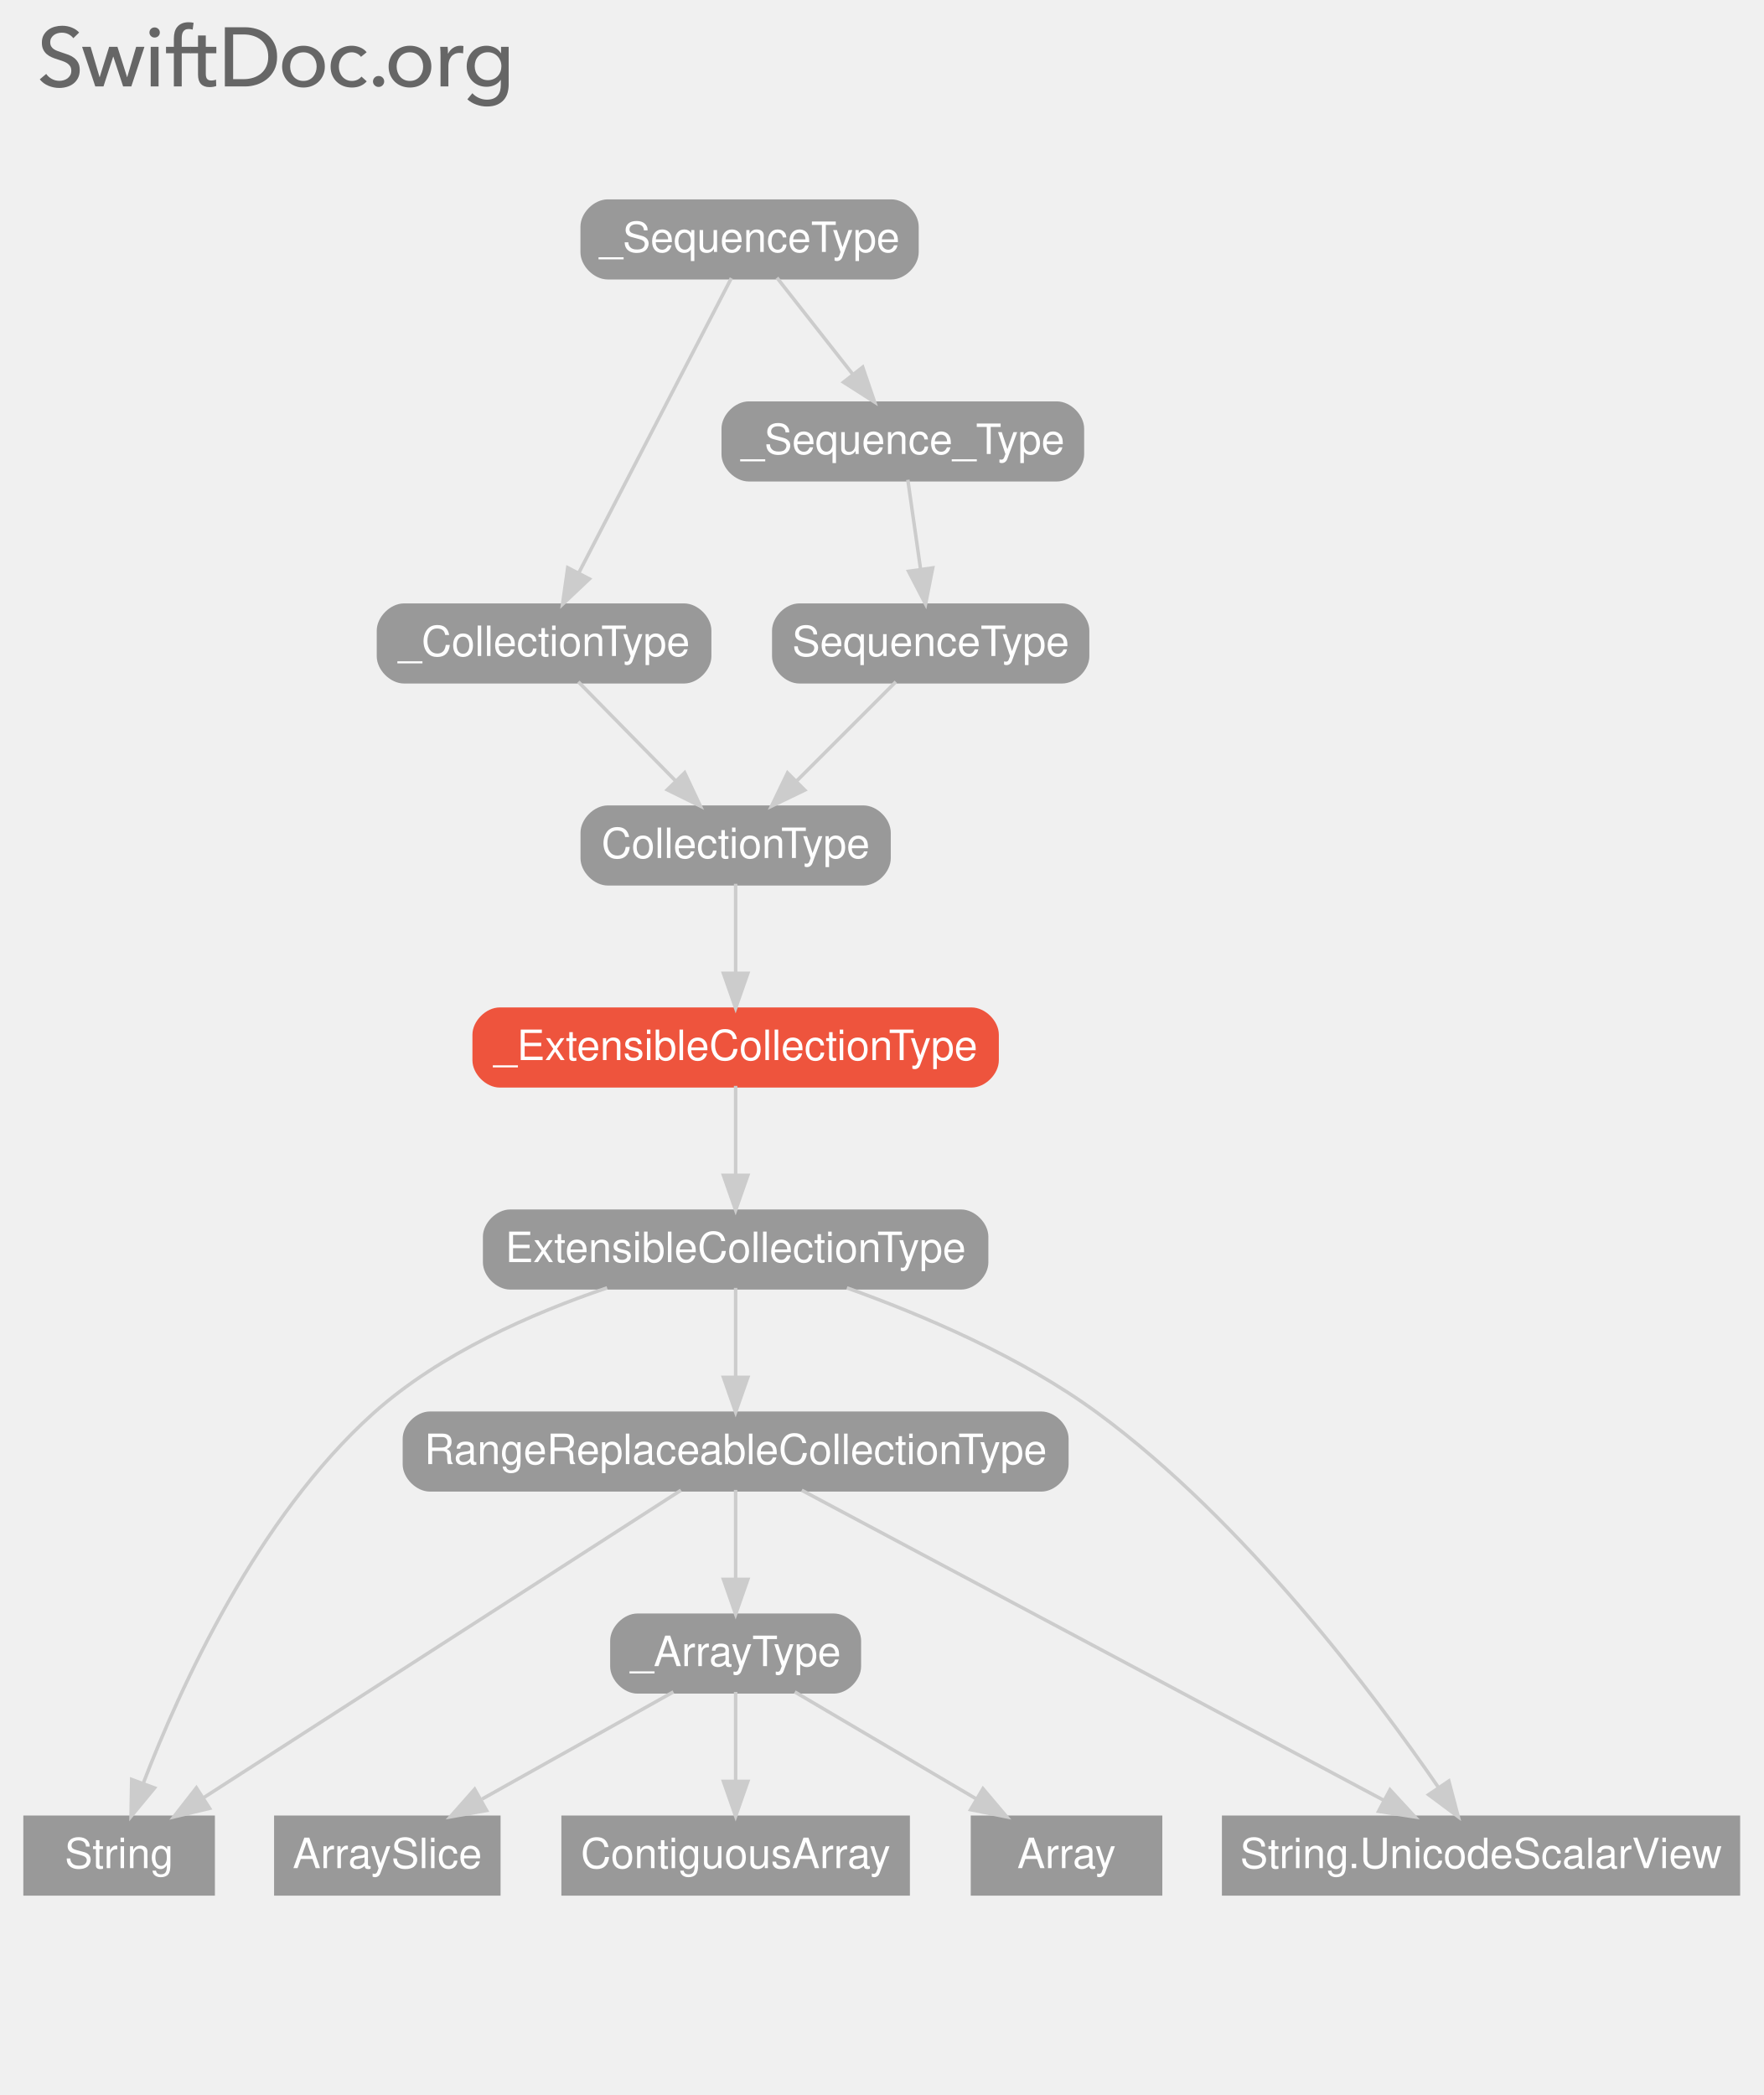
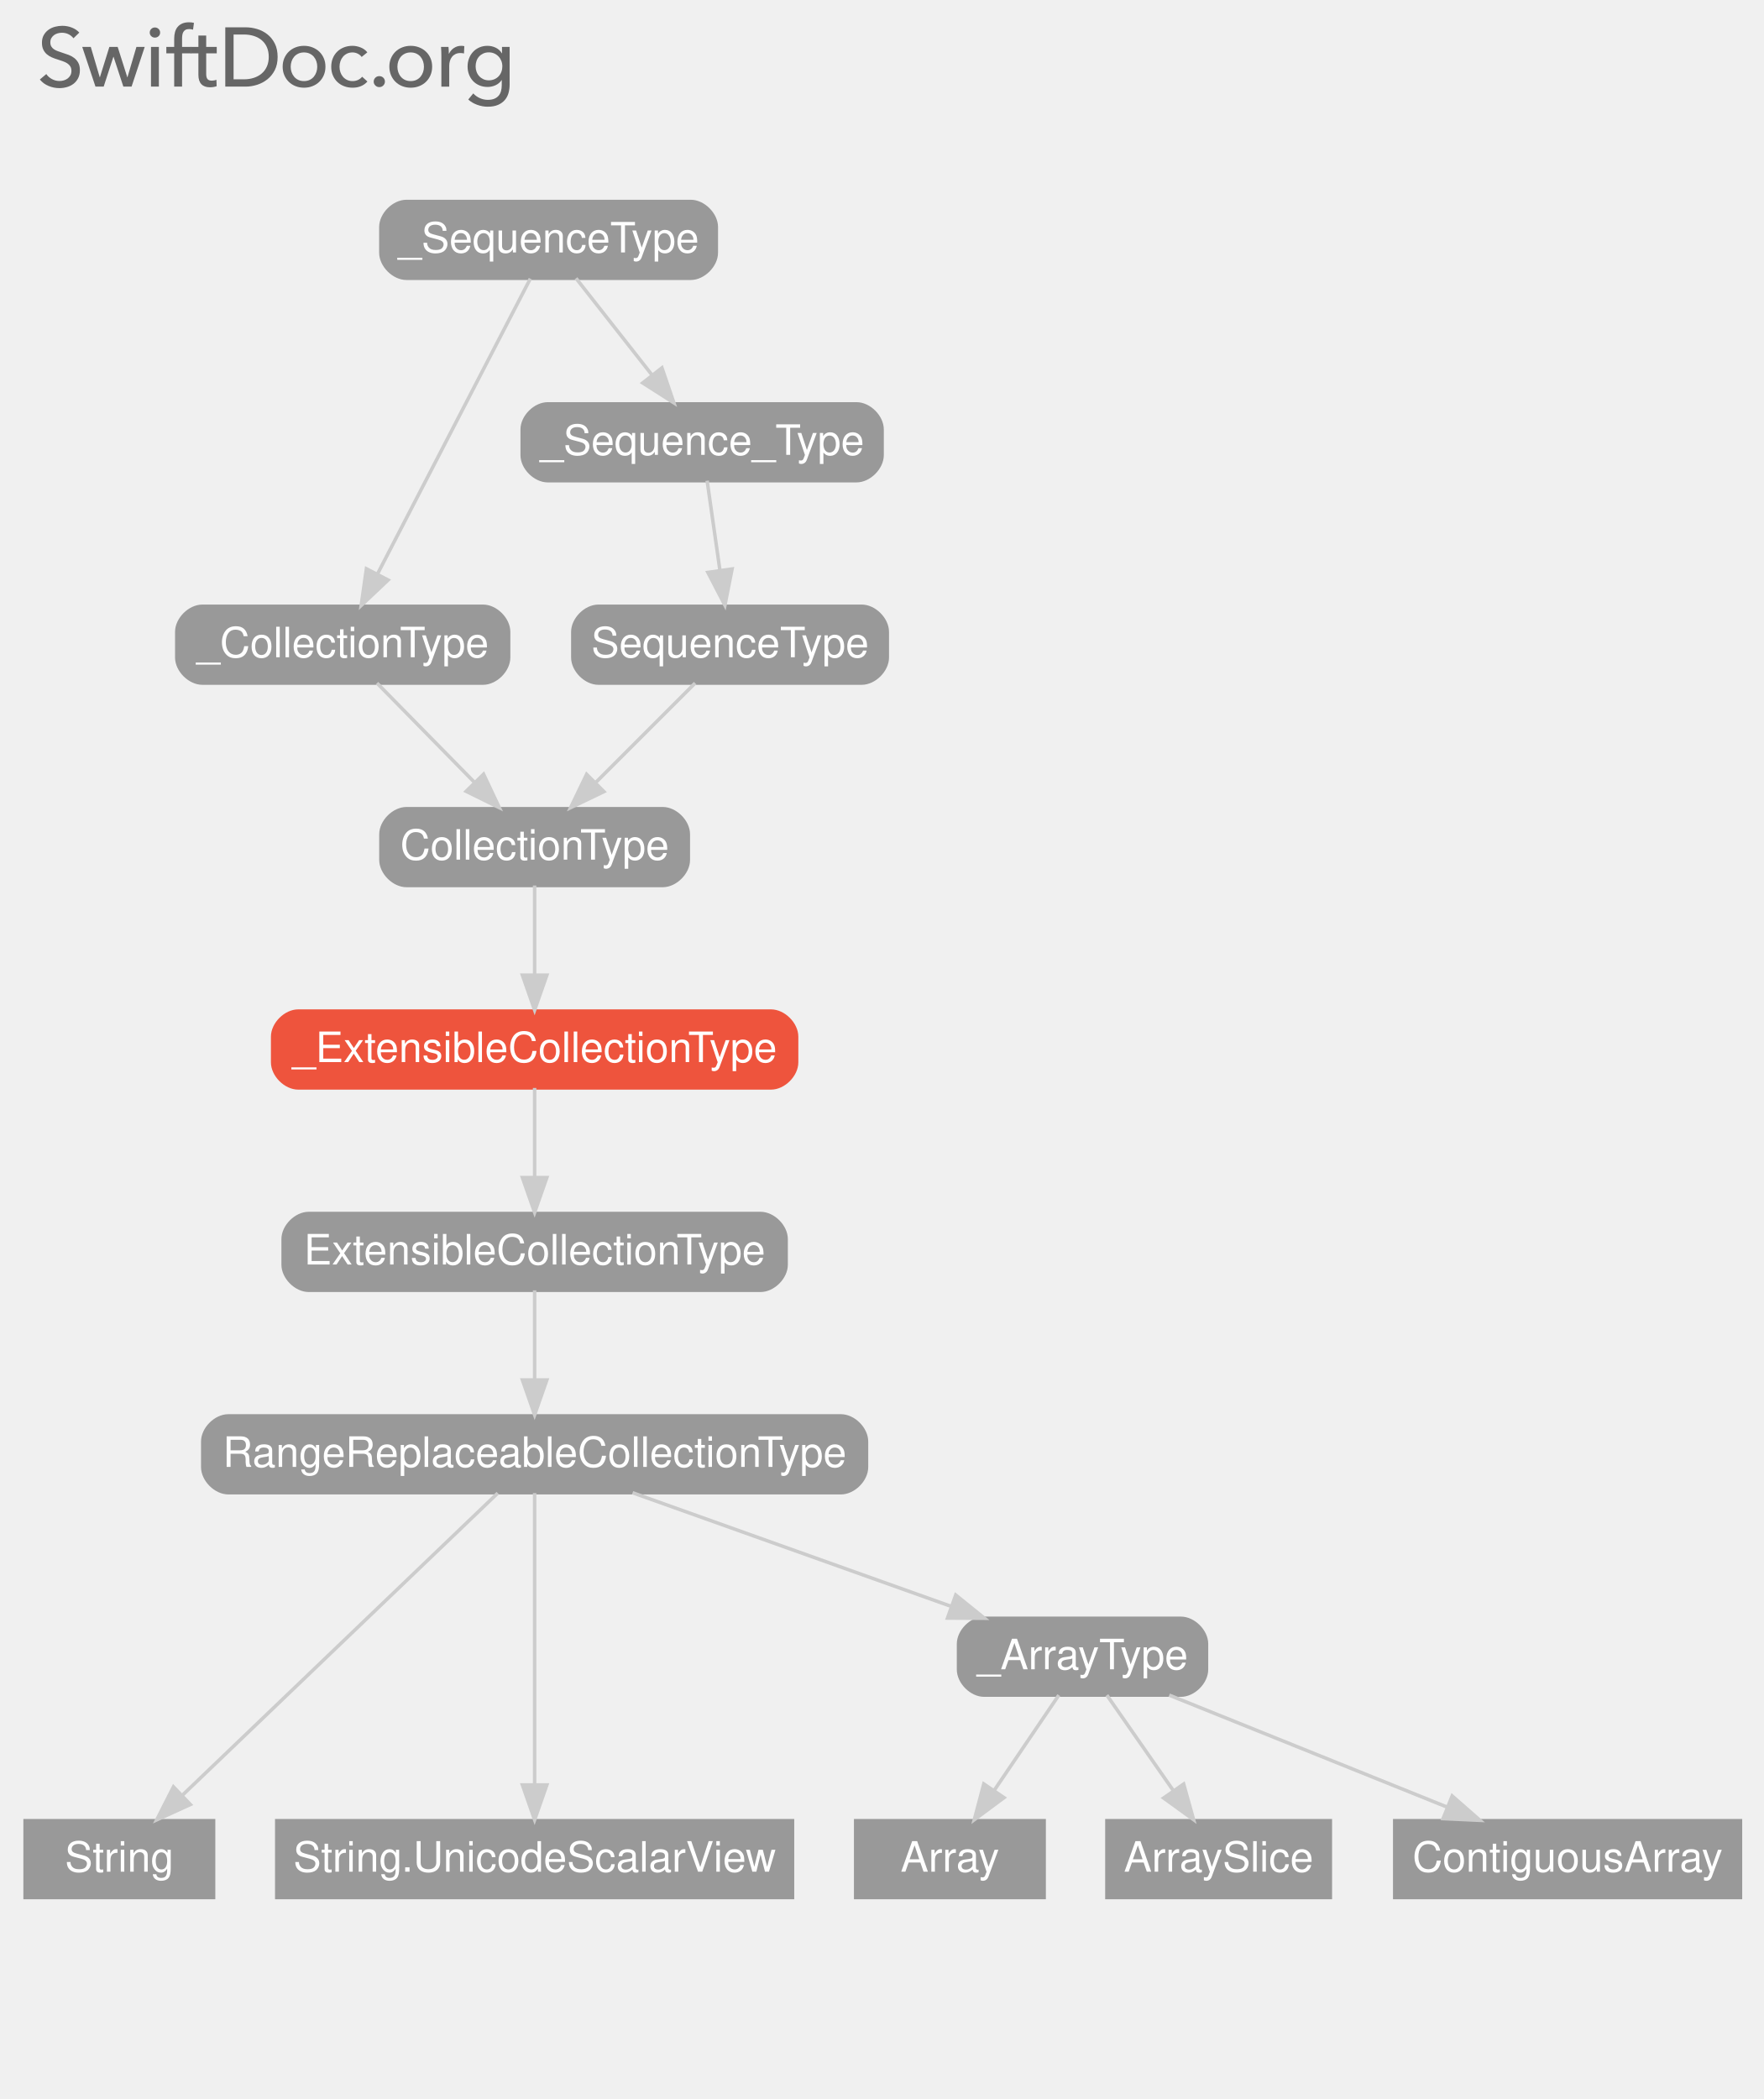
- <svg xmlns="http://www.w3.org/2000/svg" xmlns:xlink="http://www.w3.org/1999/xlink" width="506pt" height="601pt" viewBox="0.00 0.00 506.40 601.20">
+ <svg xmlns="http://www.w3.org/2000/svg" xmlns:xlink="http://www.w3.org/1999/xlink" width="505pt" height="601pt" viewBox="0.00 0.00 505.40 601.20">
  <g id="graph0" class="graph" transform="scale(1 1) rotate(0) translate(7.2 543.6)">
    <g transform="translate(0 -543.6)">
      <g>
        <path fill="#666666" d="M13.846,10.832c-0.336-0.464-0.792-0.844-1.368-1.14s-1.224-0.444-1.944-0.444         c-0.384,0-0.772,0.052-1.164,0.156C8.977,9.509,8.622,9.677,8.301,9.908c-0.32,0.232-0.58,0.52-0.78,0.864         c-0.2,0.344-0.3,0.756-0.3,1.236c0,0.464,0.092,0.852,0.276,1.164c0.184,0.312,0.432,0.576,0.744,0.792s0.68,0.4,1.104,0.552         c0.423,0.152,0.876,0.309,1.356,0.468c0.576,0.177,1.16,0.376,1.752,0.601c0.592,0.224,1.128,0.52,1.608,0.888         s0.872,0.828,1.176,1.38s0.456,1.252,0.456,2.101c0,0.88-0.164,1.644-0.492,2.292c-0.328,0.647-0.765,1.184-1.308,1.607         c-0.544,0.424-1.172,0.74-1.884,0.948s-1.444,0.312-2.196,0.312c-1.072,0-2.108-0.208-3.108-0.624         c-1-0.415-1.828-1.031-2.484-1.848l1.848-1.56c0.4,0.592,0.936,1.071,1.608,1.439c0.672,0.368,1.399,0.552,2.184,0.552         c0.4,0,0.8-0.056,1.2-0.168c0.4-0.111,0.764-0.288,1.092-0.527c0.328-0.24,0.596-0.54,0.804-0.9         c0.208-0.36,0.312-0.796,0.312-1.308s-0.108-0.94-0.324-1.284c-0.216-0.344-0.508-0.636-0.876-0.876s-0.796-0.444-1.284-0.612         c-0.488-0.168-1.004-0.34-1.548-0.516c-0.544-0.16-1.08-0.356-1.608-0.588c-0.528-0.232-1-0.528-1.416-0.889         c-0.416-0.359-0.752-0.804-1.008-1.332c-0.256-0.527-0.384-1.184-0.384-1.968c0-0.848,0.172-1.576,0.516-2.184         c0.344-0.608,0.792-1.112,1.344-1.512c0.552-0.4,1.176-0.692,1.872-0.876c0.696-0.184,1.396-0.276,2.1-0.276         c0.992,0,1.92,0.176,2.784,0.528c0.864,0.352,1.56,0.824,2.088,1.416L13.846,10.832z" />
        <path fill="#666666" d="M18.813,13.304l2.568,8.688h0.048l2.712-8.688h2.376l2.76,8.688h0.048l2.568-8.688h2.376L30.501,24.68         h-2.352l-2.808-8.544h-0.048l-2.784,8.544h-2.352l-3.792-11.376H18.813z" />
        <path fill="#666666" d="M38.685,9.2c0,0.416-0.147,0.76-0.44,1.032c-0.294,0.272-0.647,0.408-1.06,0.408s-0.762-0.14-1.047-0.42         c-0.286-0.28-0.429-0.62-0.429-1.02c0-0.416,0.143-0.764,0.429-1.044c0.286-0.28,0.635-0.42,1.047-0.42s0.766,0.14,1.06,0.42         C38.538,8.437,38.685,8.784,38.685,9.2z M38.325,24.68h-2.256V13.304h2.256V24.68z" />
        <path fill="#666666" d="M47.613,15.152h-2.64v9.528h-2.256v-9.528h-2.256v-1.848h2.256v-2.376c0-0.672,0.076-1.292,0.228-1.86         c0.152-0.568,0.4-1.06,0.744-1.476c0.344-0.416,0.784-0.744,1.32-0.984c0.536-0.24,1.188-0.36,1.956-0.36         c0.544,0,1.016,0.056,1.416,0.168l-0.264,1.944c-0.176-0.048-0.352-0.088-0.528-0.12c-0.176-0.032-0.376-0.048-0.6-0.048         c-0.432,0-0.78,0.076-1.044,0.228c-0.264,0.152-0.468,0.356-0.612,0.612s-0.24,0.548-0.288,0.876         c-0.048,0.328-0.072,0.668-0.072,1.02v2.376h2.64V15.152z" />
        <path fill="#666666" d="M54.909,15.152h-3.024v5.91c0,0.687,0.128,1.177,0.384,1.472c0.256,0.295,0.664,0.442,1.224,0.442         c0.208,0,0.432-0.021,0.672-0.065c0.24-0.044,0.456-0.11,0.648-0.198l0.072,1.848c-0.272,0.096-0.572,0.172-0.9,0.229         c-0.328,0.056-0.668,0.084-1.02,0.084c-1.072,0-1.892-0.296-2.46-0.889c-0.568-0.592-0.852-1.479-0.852-2.664v-6.168h-2.184         v-1.848h2.184V10.04h2.232v3.264h3.024V15.152z" />
        <path fill="#666666" d="M57.356,7.688h5.832c1.088,0,2.176,0.16,3.264,0.48c1.088,0.32,2.072,0.824,2.952,1.512         s1.592,1.568,2.136,2.64c0.544,1.072,0.816,2.36,0.816,3.864c0,1.456-0.272,2.716-0.816,3.78s-1.256,1.943-2.136,2.64         s-1.864,1.216-2.952,1.561c-1.088,0.344-2.176,0.516-3.264,0.516h-5.832V7.688z M59.732,22.593h2.976         c1.024,0,1.972-0.145,2.844-0.432c0.872-0.288,1.624-0.704,2.256-1.248c0.632-0.544,1.124-1.216,1.476-2.017         c0.352-0.8,0.528-1.704,0.528-2.712c0-1.056-0.176-1.983-0.528-2.784c-0.353-0.8-0.844-1.468-1.476-2.004         c-0.632-0.536-1.384-0.944-2.256-1.224s-1.82-0.42-2.844-0.42h-2.976V22.593z" />
        <path fill="#666666" d="M86.06,18.969c0,0.88-0.156,1.688-0.468,2.424c-0.312,0.736-0.744,1.372-1.296,1.908         c-0.552,0.536-1.204,0.952-1.956,1.248c-0.752,0.296-1.56,0.443-2.424,0.443c-0.864,0-1.672-0.147-2.424-0.443         c-0.752-0.296-1.4-0.712-1.944-1.248c-0.544-0.536-0.972-1.172-1.284-1.908c-0.312-0.735-0.468-1.544-0.468-2.424         s0.156-1.684,0.468-2.412c0.312-0.728,0.74-1.356,1.284-1.884c0.543-0.528,1.191-0.939,1.944-1.236         c0.752-0.296,1.56-0.444,2.424-0.444c0.864,0,1.672,0.148,2.424,0.444c0.752,0.297,1.404,0.708,1.956,1.236         c0.552,0.527,0.984,1.156,1.296,1.884C85.904,17.285,86.06,18.089,86.06,18.969z M83.708,18.98c0-0.542-0.084-1.061-0.252-1.556         c-0.169-0.494-0.414-0.929-0.734-1.304s-0.718-0.674-1.192-0.897s-1.015-0.335-1.625-0.335c-0.61,0-1.152,0.111-1.625,0.335         c-0.474,0.224-0.871,0.522-1.191,0.897c-0.321,0.375-0.566,0.81-0.734,1.304C76.184,17.92,76.1,18.438,76.1,18.98         c0,0.543,0.084,1.062,0.253,1.556c0.168,0.495,0.413,0.934,0.734,1.316c0.321,0.383,0.718,0.686,1.191,0.909         c0.473,0.224,1.015,0.335,1.625,0.335c0.61,0,1.151-0.111,1.625-0.335s0.871-0.526,1.192-0.909s0.565-0.821,0.734-1.316         C83.624,20.042,83.708,19.523,83.708,18.98z" />
        <path fill="#666666" d="M96.428,16.184c-0.24-0.368-0.6-0.676-1.08-0.924s-0.992-0.372-1.536-0.372         c-0.592,0-1.116,0.112-1.572,0.336c-0.456,0.225-0.844,0.524-1.164,0.9c-0.32,0.376-0.564,0.812-0.732,1.308         s-0.252,1.017-0.252,1.56c0,0.545,0.084,1.064,0.252,1.561s0.412,0.933,0.732,1.308c0.32,0.376,0.712,0.677,1.176,0.9         c0.464,0.225,0.992,0.336,1.584,0.336c0.576,0,1.1-0.111,1.572-0.336c0.472-0.224,0.86-0.528,1.164-0.912l1.512,1.368         c-0.48,0.561-1.08,0.996-1.8,1.308c-0.72,0.312-1.536,0.468-2.448,0.468c-0.88,0-1.692-0.144-2.436-0.432         c-0.744-0.288-1.388-0.691-1.932-1.212c-0.544-0.52-0.972-1.147-1.284-1.884s-0.468-1.561-0.468-2.473         c0-0.896,0.152-1.711,0.456-2.447c0.304-0.736,0.728-1.368,1.272-1.896c0.543-0.527,1.188-0.936,1.932-1.224         c0.744-0.288,1.548-0.433,2.412-0.433c0.8,0,1.596,0.16,2.388,0.48s1.419,0.784,1.884,1.392L96.428,16.184z" />
        <path fill="#666666" d="M103.1,23.24c0,0.417-0.152,0.784-0.456,1.104c-0.304,0.32-0.688,0.479-1.152,0.479         c-0.448,0-0.828-0.155-1.14-0.468c-0.312-0.312-0.468-0.676-0.468-1.092c0-0.432,0.152-0.804,0.456-1.116         c0.304-0.312,0.688-0.468,1.152-0.468c0.464,0,0.848,0.152,1.152,0.456C102.947,22.44,103.1,22.808,103.1,23.24z" />
        <path fill="#666666" d="M116.635,18.969c0,0.88-0.156,1.688-0.468,2.424c-0.312,0.736-0.744,1.372-1.296,1.908         c-0.552,0.536-1.204,0.952-1.956,1.248c-0.752,0.296-1.56,0.443-2.424,0.443c-0.864,0-1.672-0.147-2.424-0.443         c-0.752-0.296-1.4-0.712-1.944-1.248c-0.544-0.536-0.972-1.172-1.284-1.908c-0.312-0.735-0.468-1.544-0.468-2.424         s0.156-1.684,0.468-2.412c0.312-0.728,0.74-1.356,1.284-1.884c0.543-0.528,1.191-0.939,1.944-1.236         c0.752-0.296,1.56-0.444,2.424-0.444c0.864,0,1.672,0.148,2.424,0.444c0.752,0.297,1.404,0.708,1.956,1.236         c0.552,0.527,0.984,1.156,1.296,1.884C116.479,17.285,116.635,18.089,116.635,18.969z M114.283,18.98         c0-0.542-0.084-1.061-0.252-1.556c-0.169-0.494-0.414-0.929-0.734-1.304s-0.718-0.674-1.192-0.897s-1.015-0.335-1.625-0.335         c-0.61,0-1.152,0.111-1.625,0.335c-0.474,0.224-0.871,0.522-1.191,0.897c-0.321,0.375-0.566,0.81-0.734,1.304         c-0.169,0.495-0.253,1.014-0.253,1.556c0,0.543,0.084,1.062,0.253,1.556c0.168,0.495,0.413,0.934,0.734,1.316         c0.321,0.383,0.718,0.686,1.191,0.909c0.473,0.224,1.015,0.335,1.625,0.335c0.61,0,1.151-0.111,1.625-0.335         s0.871-0.526,1.192-0.909s0.565-0.821,0.734-1.316C114.199,20.042,114.283,19.523,114.283,18.98z" />
        <path fill="#666666" d="M119.251,14.577c-0.016-0.48-0.04-0.904-0.072-1.272h2.136c0.032,0.288,0.056,0.62,0.072,0.996         c0.016,0.376,0.024,0.684,0.024,0.924h0.072c0.32-0.672,0.788-1.212,1.404-1.62c0.616-0.408,1.308-0.612,2.076-0.612         c0.352,0,0.648,0.033,0.888,0.097l-0.096,2.088c-0.32-0.08-0.664-0.12-1.032-0.12c-0.544,0-1.016,0.101-1.416,0.3         c-0.4,0.2-0.732,0.468-0.996,0.805c-0.264,0.336-0.46,0.724-0.588,1.163c-0.128,0.44-0.192,0.9-0.192,1.381v5.976h-2.256v-8.928         C119.275,15.449,119.267,15.056,119.251,14.577z" />
        <path fill="#666666" d="M128.419,26.625c0.496,0.56,1.116,1.008,1.86,1.344c0.744,0.336,1.508,0.504,2.292,0.504         c0.752,0,1.384-0.108,1.896-0.324s0.924-0.512,1.236-0.888s0.536-0.82,0.672-1.332c0.136-0.513,0.204-1.064,0.204-1.656v-1.464         h-0.048c-0.416,0.641-0.984,1.128-1.704,1.464c-0.72,0.336-1.488,0.504-2.304,0.504c-0.864,0-1.652-0.151-2.364-0.456         c-0.712-0.304-1.316-0.72-1.812-1.248c-0.496-0.527-0.88-1.147-1.152-1.859s-0.408-1.477-0.408-2.292         c0-0.816,0.136-1.584,0.408-2.305c0.272-0.72,0.656-1.348,1.152-1.884c0.496-0.535,1.096-0.96,1.8-1.271         c0.704-0.312,1.488-0.469,2.352-0.469c0.816,0,1.596,0.177,2.34,0.528c0.744,0.353,1.332,0.888,1.764,1.608h0.048v-1.824h2.184         v10.8c0,0.832-0.104,1.628-0.312,2.388c-0.208,0.76-0.56,1.433-1.056,2.017s-1.144,1.052-1.944,1.404         c-0.8,0.352-1.792,0.527-2.976,0.527c-0.992,0-1.988-0.18-2.988-0.54c-1-0.359-1.86-0.868-2.58-1.523L128.419,26.625z          M129.091,18.873c0,0.527,0.084,1.031,0.253,1.512c0.168,0.479,0.417,0.904,0.746,1.271c0.329,0.369,0.726,0.664,1.192,0.889         c0.465,0.224,0.995,0.336,1.589,0.336c0.577,0,1.107-0.104,1.589-0.312c0.481-0.207,0.891-0.491,1.228-0.852         s0.598-0.784,0.782-1.272c0.185-0.487,0.277-1.012,0.277-1.571c0-0.544-0.093-1.057-0.277-1.536         c-0.185-0.48-0.449-0.904-0.794-1.272c-0.345-0.367-0.755-0.66-1.228-0.876c-0.474-0.216-1-0.324-1.577-0.324         c-0.594,0-1.124,0.108-1.589,0.324c-0.466,0.216-0.863,0.504-1.192,0.864s-0.578,0.784-0.746,1.271         C129.175,17.812,129.091,18.329,129.091,18.873z" />
      </g>
      <g>
        <a xlink:href="/" pointer-events="all" target="_top">
          <polygon fill="none" points="0,0 145,0 145,35 0,35 0,0" />
        </a>
      </g>
    </g>
    <g id="node1" class="node">
      <g id="a_node1">
        <a xlink:href="/v1.2/type/Array/" target="_top">
-           <polygon fill="#999999" stroke="#999999" points="326,-22 272,-22 272,-0 326,-0 326,-22" />
-           <text text-anchor="middle" x="299" y="-7.4" font-family="Helvetica,sans-Serif" font-size="12.00" fill="white">Array</text>
+           <polygon fill="#999999" stroke="#999999" points="292,-22 238,-22 238,-0 292,-0 292,-22" />
+           <text text-anchor="middle" x="265" y="-7.4" font-family="Helvetica,sans-Serif" font-size="12.00" fill="white">Array</text>
        </a>
      </g>
    </g>
    <g id="node2" class="node">
      <g id="a_node2">
        <a xlink:href="/v1.2/type/ArraySlice/" target="_top">
-           <polygon fill="#999999" stroke="#999999" points="136.011,-22 71.989,-22 71.989,-0 136.011,-0 136.011,-22" />
-           <text text-anchor="middle" x="104" y="-7.4" font-family="Helvetica,sans-Serif" font-size="12.00" fill="white">ArraySlice</text>
+           <polygon fill="#999999" stroke="#999999" points="374.011,-22 309.989,-22 309.989,-0 374.011,-0 374.011,-22" />
+           <text text-anchor="middle" x="342" y="-7.4" font-family="Helvetica,sans-Serif" font-size="12.00" fill="white">ArraySlice</text>
        </a>
      </g>
    </g>
    <g id="node3" class="node">
      <g id="a_node3">
        <a xlink:href="/v1.2/protocol/CollectionType/" target="_top">
-           <path fill="#999999" stroke="#999999" d="M240.704,-312C240.704,-312 167.296,-312 167.296,-312 163.63,-312 159.963,-308.333 159.963,-304.667 159.963,-304.667 159.963,-297.333 159.963,-297.333 159.963,-293.667 163.63,-290 167.296,-290 167.296,-290 240.704,-290 240.704,-290 244.37,-290 248.037,-293.667 248.037,-297.333 248.037,-297.333 248.037,-304.667 248.037,-304.667 248.037,-308.333 244.37,-312 240.704,-312" />
-           <text text-anchor="middle" x="204" y="-297.4" font-family="Helvetica,sans-Serif" font-size="12.00" fill="white">CollectionType</text>
+           <path fill="#999999" stroke="#999999" d="M182.704,-312C182.704,-312 109.296,-312 109.296,-312 105.63,-312 101.963,-308.333 101.963,-304.667 101.963,-304.667 101.963,-297.333 101.963,-297.333 101.963,-293.667 105.63,-290 109.296,-290 109.296,-290 182.704,-290 182.704,-290 186.37,-290 190.037,-293.667 190.037,-297.333 190.037,-297.333 190.037,-304.667 190.037,-304.667 190.037,-308.333 186.37,-312 182.704,-312" />
+           <text text-anchor="middle" x="146" y="-297.4" font-family="Helvetica,sans-Serif" font-size="12.00" fill="white">CollectionType</text>
        </a>
      </g>
    </g>
    <g id="node12" class="node">
      <g id="a_node12">
        <a xlink:href="/v1.2/protocol/_ExtensibleCollectionType/" target="_top">
-           <path fill="#ee543d" stroke="#ee543d" d="M271.733,-254C271.733,-254 136.267,-254 136.267,-254 132.601,-254 128.934,-250.333 128.934,-246.667 128.934,-246.667 128.934,-239.333 128.934,-239.333 128.934,-235.667 132.601,-232 136.267,-232 136.267,-232 271.733,-232 271.733,-232 275.399,-232 279.066,-235.667 279.066,-239.333 279.066,-239.333 279.066,-246.667 279.066,-246.667 279.066,-250.333 275.399,-254 271.733,-254" />
-           <text text-anchor="middle" x="204" y="-239.4" font-family="Helvetica,sans-Serif" font-size="12.00" fill="white">_ExtensibleCollectionType</text>
+           <path fill="#ee543d" stroke="#ee543d" d="M213.733,-254C213.733,-254 78.267,-254 78.267,-254 74.601,-254 70.934,-250.333 70.934,-246.667 70.934,-246.667 70.934,-239.333 70.934,-239.333 70.934,-235.667 74.601,-232 78.267,-232 78.267,-232 213.733,-232 213.733,-232 217.399,-232 221.066,-235.667 221.066,-239.333 221.066,-239.333 221.066,-246.667 221.066,-246.667 221.066,-250.333 217.399,-254 213.733,-254" />
+           <text text-anchor="middle" x="146" y="-239.4" font-family="Helvetica,sans-Serif" font-size="12.00" fill="white">_ExtensibleCollectionType</text>
        </a>
      </g>
    </g>
-     <g id="edge11" class="edge">
-       <path fill="none" stroke="#cccccc" d="M204,-289.988C204,-282.91 204,-273.171 204,-264.478" />
-       <polygon fill="#cccccc" stroke="#cccccc" points="207.5,-264.304 204,-254.304 200.5,-264.304 207.5,-264.304" />
+     <g id="edge9" class="edge">
+       <path fill="none" stroke="#cccccc" d="M146,-289.988C146,-282.91 146,-273.171 146,-264.478" />
+       <polygon fill="#cccccc" stroke="#cccccc" points="149.5,-264.304 146,-254.304 142.5,-264.304 149.5,-264.304" />
    </g>
    <g id="node4" class="node">
      <g id="a_node4">
        <a xlink:href="/v1.2/type/ContiguousArray/" target="_top">
-           <polygon fill="#999999" stroke="#999999" points="253.534,-22 154.466,-22 154.466,-0 253.534,-0 253.534,-22" />
-           <text text-anchor="middle" x="204" y="-7.4" font-family="Helvetica,sans-Serif" font-size="12.00" fill="white">ContiguousArray</text>
+           <polygon fill="#999999" stroke="#999999" points="491.534,-22 392.466,-22 392.466,-0 491.534,-0 491.534,-22" />
+           <text text-anchor="middle" x="442" y="-7.4" font-family="Helvetica,sans-Serif" font-size="12.00" fill="white">ContiguousArray</text>
        </a>
      </g>
    </g>
    <g id="node5" class="node">
      <g id="a_node5">
        <a xlink:href="/v1.2/protocol/ExtensibleCollectionType/" target="_top">
-           <path fill="#999999" stroke="#999999" d="M268.727,-196C268.727,-196 139.273,-196 139.273,-196 135.607,-196 131.94,-192.333 131.94,-188.667 131.94,-188.667 131.94,-181.333 131.94,-181.333 131.94,-177.667 135.607,-174 139.273,-174 139.273,-174 268.727,-174 268.727,-174 272.393,-174 276.06,-177.667 276.06,-181.333 276.06,-181.333 276.06,-188.667 276.06,-188.667 276.06,-192.333 272.393,-196 268.727,-196" />
-           <text text-anchor="middle" x="204" y="-181.4" font-family="Helvetica,sans-Serif" font-size="12.00" fill="white">ExtensibleCollectionType</text>
+           <path fill="#999999" stroke="#999999" d="M210.727,-196C210.727,-196 81.273,-196 81.273,-196 77.607,-196 73.94,-192.333 73.94,-188.667 73.94,-188.667 73.94,-181.333 73.94,-181.333 73.94,-177.667 77.607,-174 81.273,-174 81.273,-174 210.727,-174 210.727,-174 214.393,-174 218.06,-177.667 218.06,-181.333 218.06,-181.333 218.06,-188.667 218.06,-188.667 218.06,-192.333 214.393,-196 210.727,-196" />
+           <text text-anchor="middle" x="146" y="-181.4" font-family="Helvetica,sans-Serif" font-size="12.00" fill="white">ExtensibleCollectionType</text>
        </a>
      </g>
    </g>
    <g id="node6" class="node">
      <g id="a_node6">
        <a xlink:href="/v1.2/protocol/RangeReplaceableCollectionType/" target="_top">
-           <path fill="#999999" stroke="#999999" d="M291.76,-138C291.76,-138 116.24,-138 116.24,-138 112.573,-138 108.906,-134.333 108.906,-130.667 108.906,-130.667 108.906,-123.333 108.906,-123.333 108.906,-119.667 112.573,-116 116.24,-116 116.24,-116 291.76,-116 291.76,-116 295.427,-116 299.094,-119.667 299.094,-123.333 299.094,-123.333 299.094,-130.667 299.094,-130.667 299.094,-134.333 295.427,-138 291.76,-138" />
-           <text text-anchor="middle" x="204" y="-123.4" font-family="Helvetica,sans-Serif" font-size="12.00" fill="white">RangeReplaceableCollectionType</text>
+           <path fill="#999999" stroke="#999999" d="M233.76,-138C233.76,-138 58.24,-138 58.24,-138 54.573,-138 50.906,-134.333 50.906,-130.667 50.906,-130.667 50.906,-123.333 50.906,-123.333 50.906,-119.667 54.573,-116 58.24,-116 58.24,-116 233.76,-116 233.76,-116 237.427,-116 241.094,-119.667 241.094,-123.333 241.094,-123.333 241.094,-130.667 241.094,-130.667 241.094,-134.333 237.427,-138 233.76,-138" />
+           <text text-anchor="middle" x="146" y="-123.4" font-family="Helvetica,sans-Serif" font-size="12.00" fill="white">RangeReplaceableCollectionType</text>
        </a>
      </g>
    </g>
    <g id="edge2" class="edge">
-       <path fill="none" stroke="#cccccc" d="M204,-173.988C204,-166.91 204,-157.171 204,-148.478" />
-       <polygon fill="#cccccc" stroke="#cccccc" points="207.5,-148.304 204,-138.304 200.5,-148.304 207.5,-148.304" />
+       <path fill="none" stroke="#cccccc" d="M146,-173.988C146,-166.91 146,-157.171 146,-148.478" />
+       <polygon fill="#cccccc" stroke="#cccccc" points="149.5,-148.304 146,-138.304 142.5,-148.304 149.5,-148.304" />
    </g>
    <g id="node8" class="node">
      <g id="a_node8">
        <a xlink:href="/v1.2/type/String/" target="_top">
          <polygon fill="#999999" stroke="#999999" points="54,-22 0,-22 0,-0 54,-0 54,-22" />
          <text text-anchor="middle" x="27" y="-7.4" font-family="Helvetica,sans-Serif" font-size="12.00" fill="white">String</text>
        </a>
      </g>
    </g>
    <g id="edge3" class="edge">
-       <path fill="none" stroke="#cccccc" d="M167.105,-173.993C145.628,-166.73 119.107,-155.136 100,-138 66.603,-108.049 44.431,-59.082 33.969,-31.851" />
-       <polygon fill="#cccccc" stroke="#cccccc" points="37.171,-30.418 30.422,-22.251 30.604,-32.844 37.171,-30.418" />
+       <path fill="none" stroke="#cccccc" d="M135.44,-115.883C115.114,-96.412 70.341,-53.52 45.145,-29.382" />
+       <polygon fill="#cccccc" stroke="#cccccc" points="47.35,-26.648 37.708,-22.258 42.508,-31.703 47.35,-26.648" />
    </g>
    <g id="node9" class="node">
      <g id="a_node9">
        <a xlink:href="/v1.2/type/String.UnicodeScalarView/" target="_top">
-           <polygon fill="#999999" stroke="#999999" points="491.892,-22 344.108,-22 344.108,-0 491.892,-0 491.892,-22" />
-           <text text-anchor="middle" x="418" y="-7.4" font-family="Helvetica,sans-Serif" font-size="12.00" fill="white">String.UnicodeScalarView</text>
+           <polygon fill="#999999" stroke="#999999" points="219.892,-22 72.108,-22 72.108,-0 219.892,-0 219.892,-22" />
+           <text text-anchor="middle" x="146" y="-7.4" font-family="Helvetica,sans-Serif" font-size="12.00" fill="white">String.UnicodeScalarView</text>
+         </a>
+       </g>
+     </g>
+     <g id="edge5" class="edge">
+       <path fill="none" stroke="#cccccc" d="M146,-115.883C146,-97.17 146,-56.827 146,-32.287" />
+       <polygon fill="#cccccc" stroke="#cccccc" points="149.5,-32.258 146,-22.258 142.5,-32.258 149.5,-32.258" />
+     </g>
+     <g id="node10" class="node">
+       <g id="a_node10">
+         <a xlink:href="/v1.2/protocol/_ArrayType/" target="_top">
+           <path fill="#999999" stroke="#999999" d="M331.19,-80C331.19,-80 274.81,-80 274.81,-80 271.144,-80 267.477,-76.333 267.477,-72.667 267.477,-72.667 267.477,-65.333 267.477,-65.333 267.477,-61.667 271.144,-58 274.81,-58 274.81,-58 331.19,-58 331.19,-58 334.856,-58 338.523,-61.667 338.523,-65.333 338.523,-65.333 338.523,-72.667 338.523,-72.667 338.523,-76.333 334.856,-80 331.19,-80" />
+           <text text-anchor="middle" x="303" y="-65.4" font-family="Helvetica,sans-Serif" font-size="12.00" fill="white">_ArrayType</text>
        </a>
      </g>
    </g>
    <g id="edge4" class="edge">
-       <path fill="none" stroke="#cccccc" d="M235.936,-173.988C257.555,-166.261 286.062,-154.156 308,-138 350.041,-107.039 387.289,-57.414 405.739,-30.615" />
-       <polygon fill="#cccccc" stroke="#cccccc" points="408.756,-32.401 411.458,-22.156 402.957,-28.48 408.756,-32.401" />
-     </g>
-     <g id="edge5" class="edge">
-       <path fill="none" stroke="#cccccc" d="M188.292,-115.883C157.328,-95.94 88.217,-51.428 51.317,-27.662" />
-       <polygon fill="#cccccc" stroke="#cccccc" points="52.975,-24.566 42.672,-22.094 49.184,-30.451 52.975,-24.566" />
-     </g>
-     <g id="edge7" class="edge">
-       <path fill="none" stroke="#cccccc" d="M222.991,-115.883C260.825,-95.729 345.761,-50.482 390.004,-26.914" />
-       <polygon fill="#cccccc" stroke="#cccccc" points="391.871,-29.885 399.051,-22.094 388.58,-23.707 391.871,-29.885" />
-     </g>
-     <g id="node10" class="node">
-       <g id="a_node10">
-         <a xlink:href="/v1.2/protocol/_ArrayType/" target="_top">
-           <path fill="#999999" stroke="#999999" d="M232.19,-80C232.19,-80 175.81,-80 175.81,-80 172.144,-80 168.477,-76.333 168.477,-72.667 168.477,-72.667 168.477,-65.333 168.477,-65.333 168.477,-61.667 172.144,-58 175.81,-58 175.81,-58 232.19,-58 232.19,-58 235.856,-58 239.523,-61.667 239.523,-65.333 239.523,-65.333 239.523,-72.667 239.523,-72.667 239.523,-76.333 235.856,-80 232.19,-80" />
-           <text text-anchor="middle" x="204" y="-65.4" font-family="Helvetica,sans-Serif" font-size="12.00" fill="white">_ArrayType</text>
-         </a>
-       </g>
-     </g>
-     <g id="edge6" class="edge">
-       <path fill="none" stroke="#cccccc" d="M204,-115.988C204,-108.91 204,-99.171 204,-90.478" />
-       <polygon fill="#cccccc" stroke="#cccccc" points="207.5,-90.304 204,-80.304 200.5,-90.304 207.5,-90.304" />
+       <path fill="none" stroke="#cccccc" d="M174.068,-115.988C199.553,-106.898 237.334,-93.422 265.417,-83.405" />
+       <polygon fill="#cccccc" stroke="#cccccc" points="266.667,-86.675 274.91,-80.019 264.316,-80.082 266.667,-86.675" />
    </g>
    <g id="node7" class="node">
      <g id="a_node7">
        <a xlink:href="/v1.2/protocol/SequenceType/" target="_top">
-           <path fill="#999999" stroke="#999999" d="M297.718,-370C297.718,-370 222.282,-370 222.282,-370 218.615,-370 214.949,-366.333 214.949,-362.667 214.949,-362.667 214.949,-355.333 214.949,-355.333 214.949,-351.667 218.615,-348 222.282,-348 222.282,-348 297.718,-348 297.718,-348 301.385,-348 305.051,-351.667 305.051,-355.333 305.051,-355.333 305.051,-362.667 305.051,-362.667 305.051,-366.333 301.385,-370 297.718,-370" />
-           <text text-anchor="middle" x="260" y="-355.4" font-family="Helvetica,sans-Serif" font-size="12.00" fill="white">SequenceType</text>
+           <path fill="#999999" stroke="#999999" d="M239.718,-370C239.718,-370 164.282,-370 164.282,-370 160.615,-370 156.949,-366.333 156.949,-362.667 156.949,-362.667 156.949,-355.333 156.949,-355.333 156.949,-351.667 160.615,-348 164.282,-348 164.282,-348 239.718,-348 239.718,-348 243.385,-348 247.051,-351.667 247.051,-355.333 247.051,-355.333 247.051,-362.667 247.051,-362.667 247.051,-366.333 243.385,-370 239.718,-370" />
+           <text text-anchor="middle" x="202" y="-355.4" font-family="Helvetica,sans-Serif" font-size="12.00" fill="white">SequenceType</text>
        </a>
      </g>
    </g>
-     <g id="edge13" class="edge">
-       <path fill="none" stroke="#cccccc" d="M249.988,-347.988C242.123,-340.123 230.974,-328.974 221.624,-319.624" />
-       <polygon fill="#cccccc" stroke="#cccccc" points="223.85,-316.9 214.304,-312.304 218.9,-321.85 223.85,-316.9" />
+     <g id="edge11" class="edge">
+       <path fill="none" stroke="#cccccc" d="M191.988,-347.988C184.123,-340.123 172.974,-328.974 163.624,-319.624" />
+       <polygon fill="#cccccc" stroke="#cccccc" points="165.85,-316.9 156.304,-312.304 160.9,-321.85 165.85,-316.9" />
+     </g>
+     <g id="edge6" class="edge">
+       <path fill="none" stroke="#cccccc" d="M296.206,-57.988C291.083,-50.438 283.906,-39.861 277.726,-30.754" />
+       <polygon fill="#cccccc" stroke="#cccccc" points="280.503,-28.613 271.992,-22.304 274.711,-32.544 280.503,-28.613" />
+     </g>
+     <g id="edge7" class="edge">
+       <path fill="none" stroke="#cccccc" d="M309.972,-57.988C315.231,-50.438 322.597,-39.861 328.939,-30.754" />
+       <polygon fill="#cccccc" stroke="#cccccc" points="331.981,-32.51 334.824,-22.304 326.237,-28.51 331.981,-32.51" />
    </g>
    <g id="edge8" class="edge">
-       <path fill="none" stroke="#cccccc" d="M220.984,-57.988C235.484,-49.441 256.563,-37.016 273.156,-27.234" />
-       <polygon fill="#cccccc" stroke="#cccccc" points="275.005,-30.207 281.843,-22.114 271.451,-24.177 275.005,-30.207" />
-     </g>
-     <g id="edge9" class="edge">
-       <path fill="none" stroke="#cccccc" d="M186.122,-57.988C170.859,-49.441 148.67,-37.016 131.204,-27.234" />
-       <polygon fill="#cccccc" stroke="#cccccc" points="132.496,-23.946 122.06,-22.114 129.075,-30.054 132.496,-23.946" />
-     </g>
-     <g id="edge10" class="edge">
-       <path fill="none" stroke="#cccccc" d="M204,-57.988C204,-50.91 204,-41.171 204,-32.478" />
-       <polygon fill="#cccccc" stroke="#cccccc" points="207.5,-32.304 204,-22.304 200.5,-32.304 207.5,-32.304" />
+       <path fill="none" stroke="#cccccc" d="M327.85,-57.988C350.048,-49.045 382.784,-35.857 407.514,-25.893" />
+       <polygon fill="#cccccc" stroke="#cccccc" points="408.928,-29.097 416.896,-22.114 406.313,-22.604 408.928,-29.097" />
    </g>
    <g id="node11" class="node">
      <g id="a_node11">
        <a xlink:href="/v1.2/protocol/_CollectionType/" target="_top">
-           <path fill="#999999" stroke="#999999" d="M189.208,-370C189.208,-370 108.792,-370 108.792,-370 105.126,-370 101.459,-366.333 101.459,-362.667 101.459,-362.667 101.459,-355.333 101.459,-355.333 101.459,-351.667 105.126,-348 108.792,-348 108.792,-348 189.208,-348 189.208,-348 192.874,-348 196.541,-351.667 196.541,-355.333 196.541,-355.333 196.541,-362.667 196.541,-362.667 196.541,-366.333 192.874,-370 189.208,-370" />
-           <text text-anchor="middle" x="149" y="-355.4" font-family="Helvetica,sans-Serif" font-size="12.00" fill="white">_CollectionType</text>
+           <path fill="#999999" stroke="#999999" d="M131.208,-370C131.208,-370 50.792,-370 50.792,-370 47.126,-370 43.459,-366.333 43.459,-362.667 43.459,-362.667 43.459,-355.333 43.459,-355.333 43.459,-351.667 47.126,-348 50.792,-348 50.792,-348 131.208,-348 131.208,-348 134.874,-348 138.541,-351.667 138.541,-355.333 138.541,-355.333 138.541,-362.667 138.541,-362.667 138.541,-366.333 134.874,-370 131.208,-370" />
+           <text text-anchor="middle" x="91" y="-355.4" font-family="Helvetica,sans-Serif" font-size="12.00" fill="white">_CollectionType</text>
+         </a>
+       </g>
+     </g>
+     <g id="edge10" class="edge">
+       <path fill="none" stroke="#cccccc" d="M100.833,-347.988C108.557,-340.123 119.507,-328.974 128.691,-319.624" />
+       <polygon fill="#cccccc" stroke="#cccccc" points="131.37,-321.891 135.88,-312.304 126.376,-316.986 131.37,-321.891" />
+     </g>
+     <g id="edge1" class="edge">
+       <path fill="none" stroke="#cccccc" d="M146,-231.988C146,-224.91 146,-215.171 146,-206.478" />
+       <polygon fill="#cccccc" stroke="#cccccc" points="149.5,-206.304 146,-196.304 142.5,-206.304 149.5,-206.304" />
+     </g>
+     <g id="node13" class="node">
+       <g id="a_node13">
+         <a xlink:href="/v1.2/protocol/_SequenceType/" target="_top">
+           <path fill="#999999" stroke="#999999" d="M190.724,-486C190.724,-486 109.276,-486 109.276,-486 105.609,-486 101.943,-482.333 101.943,-478.667 101.943,-478.667 101.943,-471.333 101.943,-471.333 101.943,-467.667 105.609,-464 109.276,-464 109.276,-464 190.724,-464 190.724,-464 194.391,-464 198.057,-467.667 198.057,-471.333 198.057,-471.333 198.057,-478.667 198.057,-478.667 198.057,-482.333 194.391,-486 190.724,-486" />
+           <text text-anchor="middle" x="150" y="-471.4" font-family="Helvetica,sans-Serif" font-size="12.00" fill="white">_SequenceType</text>
        </a>
      </g>
    </g>
    <g id="edge12" class="edge">
-       <path fill="none" stroke="#cccccc" d="M158.833,-347.988C166.557,-340.123 177.507,-328.974 186.691,-319.624" />
-       <polygon fill="#cccccc" stroke="#cccccc" points="189.37,-321.891 193.88,-312.304 184.376,-316.986 189.37,-321.891" />
+       <path fill="none" stroke="#cccccc" d="M144.764,-463.883C134.948,-444.917 113.633,-403.732 100.989,-379.3" />
+       <polygon fill="#cccccc" stroke="#cccccc" points="104.014,-377.53 96.309,-370.258 97.797,-380.748 104.014,-377.53" />
    </g>
-     <g id="edge1" class="edge">
-       <path fill="none" stroke="#cccccc" d="M204,-231.988C204,-224.91 204,-215.171 204,-206.478" />
-       <polygon fill="#cccccc" stroke="#cccccc" points="207.5,-206.304 204,-196.304 200.5,-206.304 207.5,-206.304" />
-     </g>
-     <g id="node13" class="node">
-       <g id="a_node13">
-         <a xlink:href="/v1.2/protocol/_SequenceType/" target="_top">
-           <path fill="#999999" stroke="#999999" d="M248.724,-486C248.724,-486 167.276,-486 167.276,-486 163.609,-486 159.943,-482.333 159.943,-478.667 159.943,-478.667 159.943,-471.333 159.943,-471.333 159.943,-467.667 163.609,-464 167.276,-464 167.276,-464 248.724,-464 248.724,-464 252.391,-464 256.057,-467.667 256.057,-471.333 256.057,-471.333 256.057,-478.667 256.057,-478.667 256.057,-482.333 252.391,-486 248.724,-486" />
-           <text text-anchor="middle" x="208" y="-471.4" font-family="Helvetica,sans-Serif" font-size="12.00" fill="white">_SequenceType</text>
+     <g id="node14" class="node">
+       <g id="a_node14">
+         <a xlink:href="/v1.2/protocol/_Sequence_Type/" target="_top">
+           <path fill="#999999" stroke="#999999" d="M238.228,-428C238.228,-428 149.772,-428 149.772,-428 146.105,-428 142.439,-424.333 142.439,-420.667 142.439,-420.667 142.439,-413.333 142.439,-413.333 142.439,-409.667 146.105,-406 149.772,-406 149.772,-406 238.228,-406 238.228,-406 241.895,-406 245.561,-409.667 245.561,-413.333 245.561,-413.333 245.561,-420.667 245.561,-420.667 245.561,-424.333 241.895,-428 238.228,-428" />
+           <text text-anchor="middle" x="194" y="-413.4" font-family="Helvetica,sans-Serif" font-size="12.00" fill="white">_Sequence_Type</text>
        </a>
      </g>
    </g>
    <g id="edge14" class="edge">
-       <path fill="none" stroke="#cccccc" d="M202.764,-463.883C192.948,-444.917 171.633,-403.732 158.989,-379.3" />
-       <polygon fill="#cccccc" stroke="#cccccc" points="162.014,-377.53 154.309,-370.258 155.797,-380.748 162.014,-377.53" />
+       <path fill="none" stroke="#cccccc" d="M157.866,-463.988C163.922,-456.281 172.456,-445.419 179.71,-436.187" />
+       <polygon fill="#cccccc" stroke="#cccccc" points="182.478,-438.329 185.904,-428.304 176.974,-434.005 182.478,-438.329" />
    </g>
-     <g id="node14" class="node">
-       <g id="a_node14">
-         <a xlink:href="/v1.2/protocol/_Sequence_Type/" target="_top">
-           <path fill="#999999" stroke="#999999" d="M296.228,-428C296.228,-428 207.772,-428 207.772,-428 204.105,-428 200.439,-424.333 200.439,-420.667 200.439,-420.667 200.439,-413.333 200.439,-413.333 200.439,-409.667 204.105,-406 207.772,-406 207.772,-406 296.228,-406 296.228,-406 299.895,-406 303.561,-409.667 303.561,-413.333 303.561,-413.333 303.561,-420.667 303.561,-420.667 303.561,-424.333 299.895,-428 296.228,-428" />
-           <text text-anchor="middle" x="252" y="-413.4" font-family="Helvetica,sans-Serif" font-size="12.00" fill="white">_Sequence_Type</text>
-         </a>
-       </g>
-     </g>
-     <g id="edge16" class="edge">
-       <path fill="none" stroke="#cccccc" d="M215.866,-463.988C221.922,-456.281 230.456,-445.419 237.71,-436.187" />
-       <polygon fill="#cccccc" stroke="#cccccc" points="240.478,-438.329 243.904,-428.304 234.974,-434.005 240.478,-438.329" />
-     </g>
-     <g id="edge15" class="edge">
-       <path fill="none" stroke="#cccccc" d="M253.43,-405.988C254.441,-398.91 255.833,-389.171 257.075,-380.478" />
-       <polygon fill="#cccccc" stroke="#cccccc" points="260.579,-380.698 258.528,-370.304 253.649,-379.708 260.579,-380.698" />
+     <g id="edge13" class="edge">
+       <path fill="none" stroke="#cccccc" d="M195.43,-405.988C196.441,-398.91 197.833,-389.171 199.075,-380.478" />
+       <polygon fill="#cccccc" stroke="#cccccc" points="202.579,-380.698 200.528,-370.304 195.649,-379.708 202.579,-380.698" />
    </g>
  </g>
</svg>
